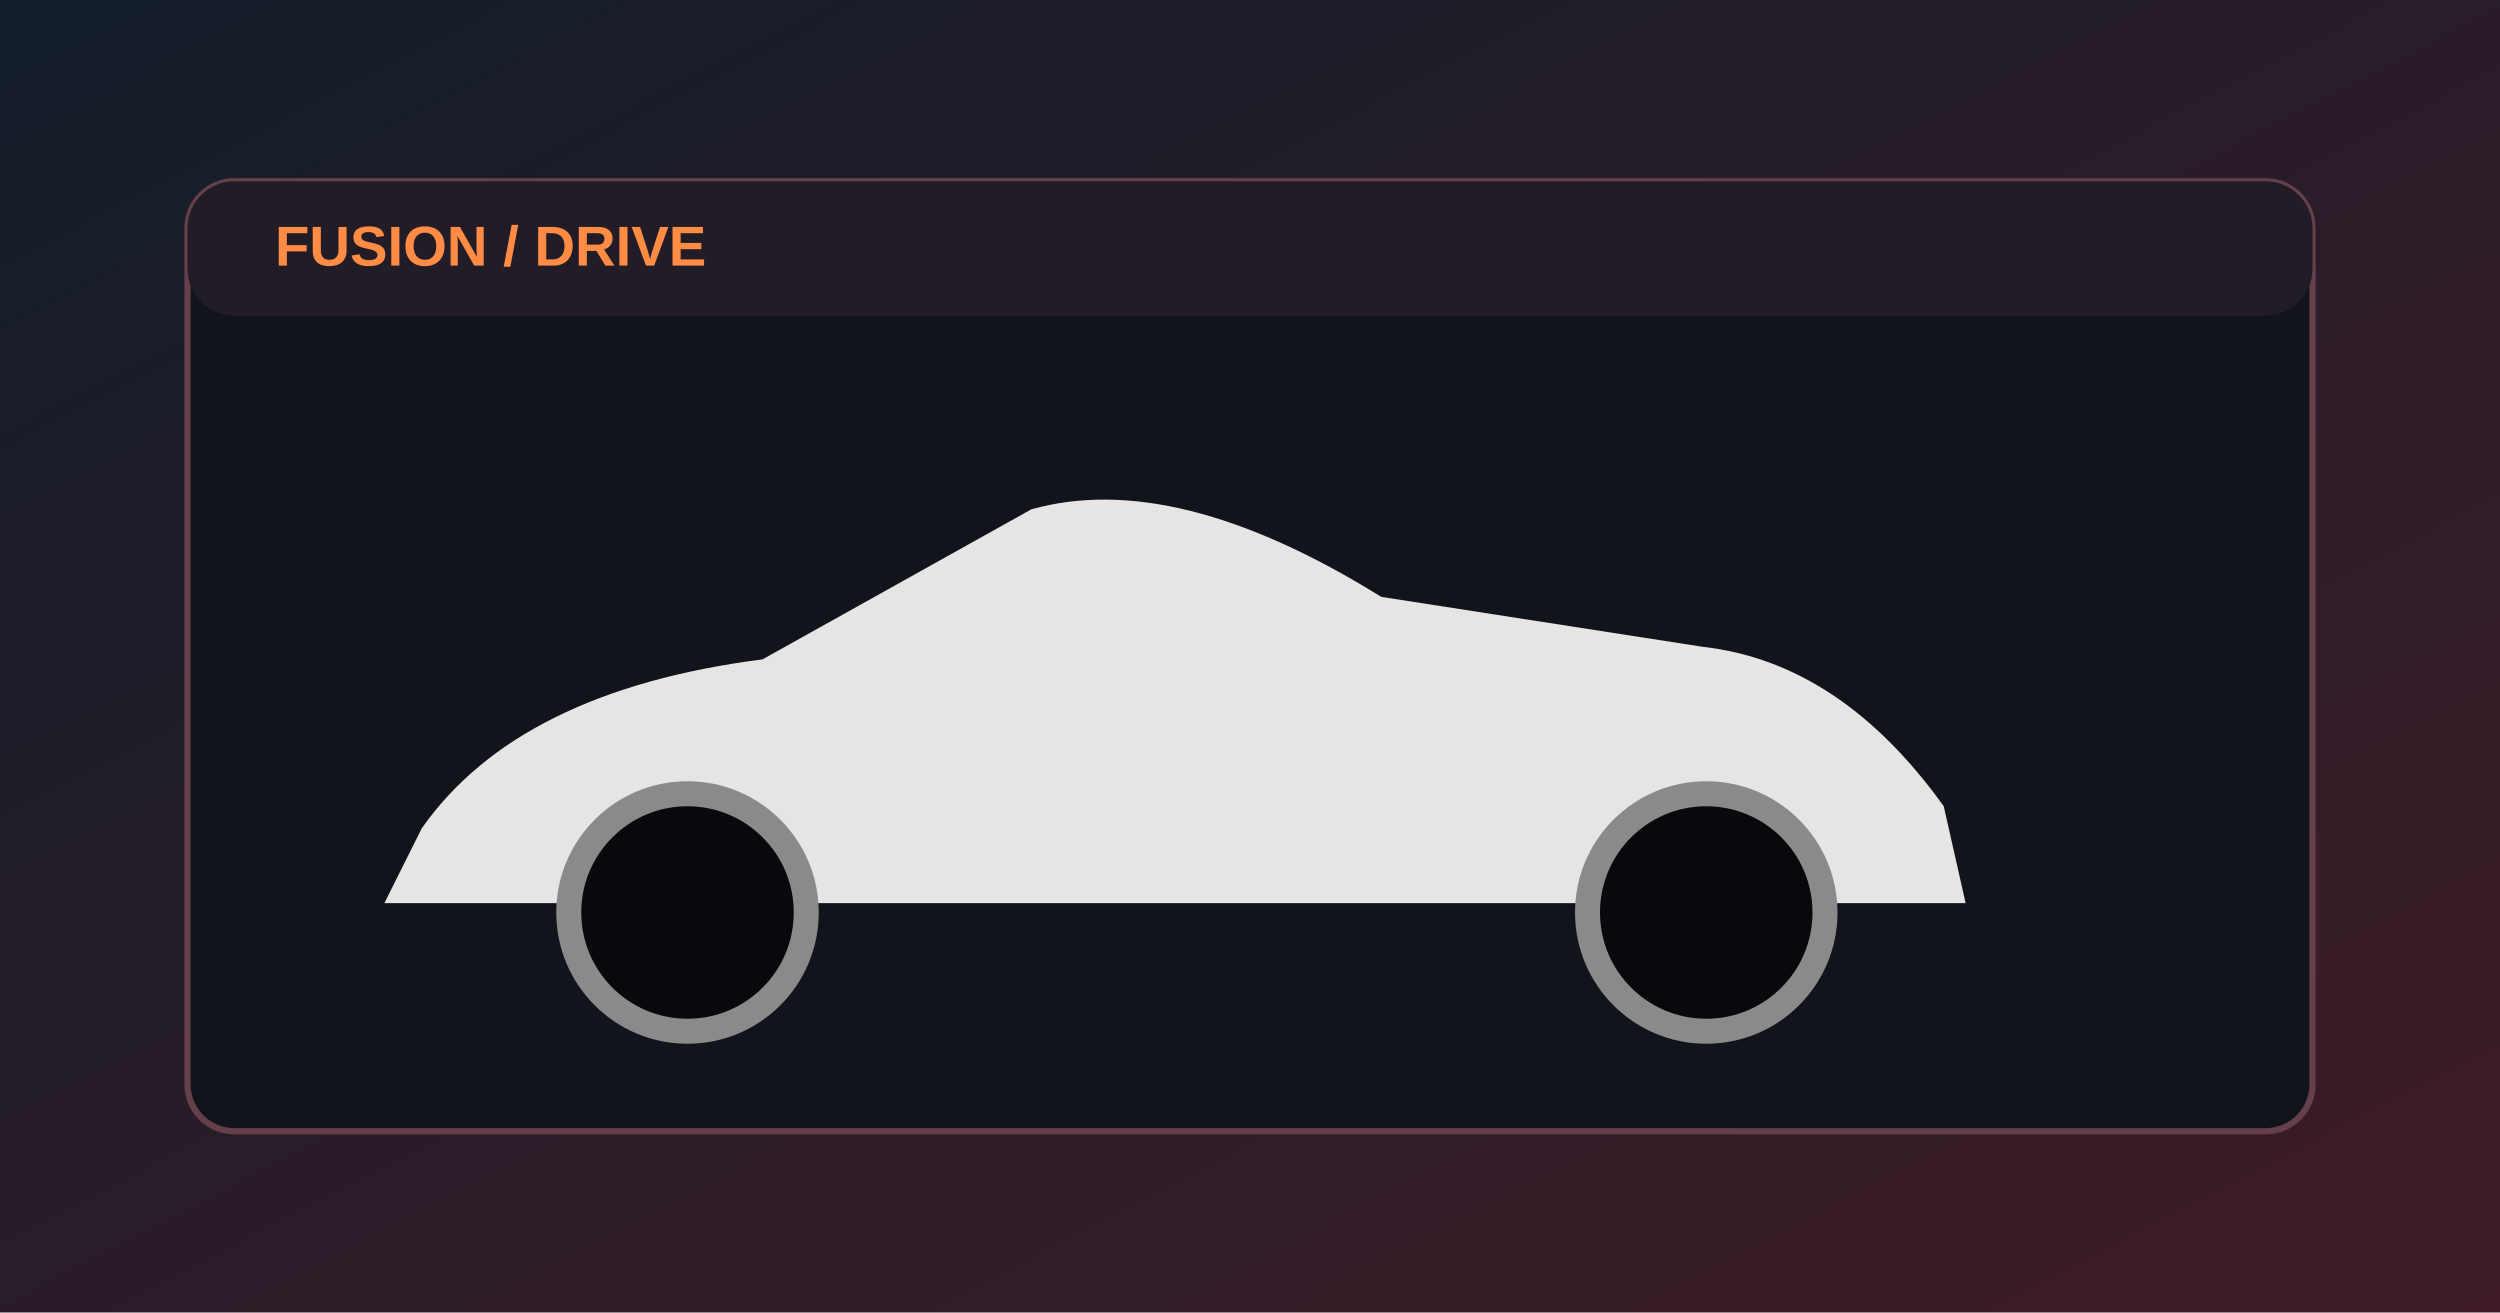
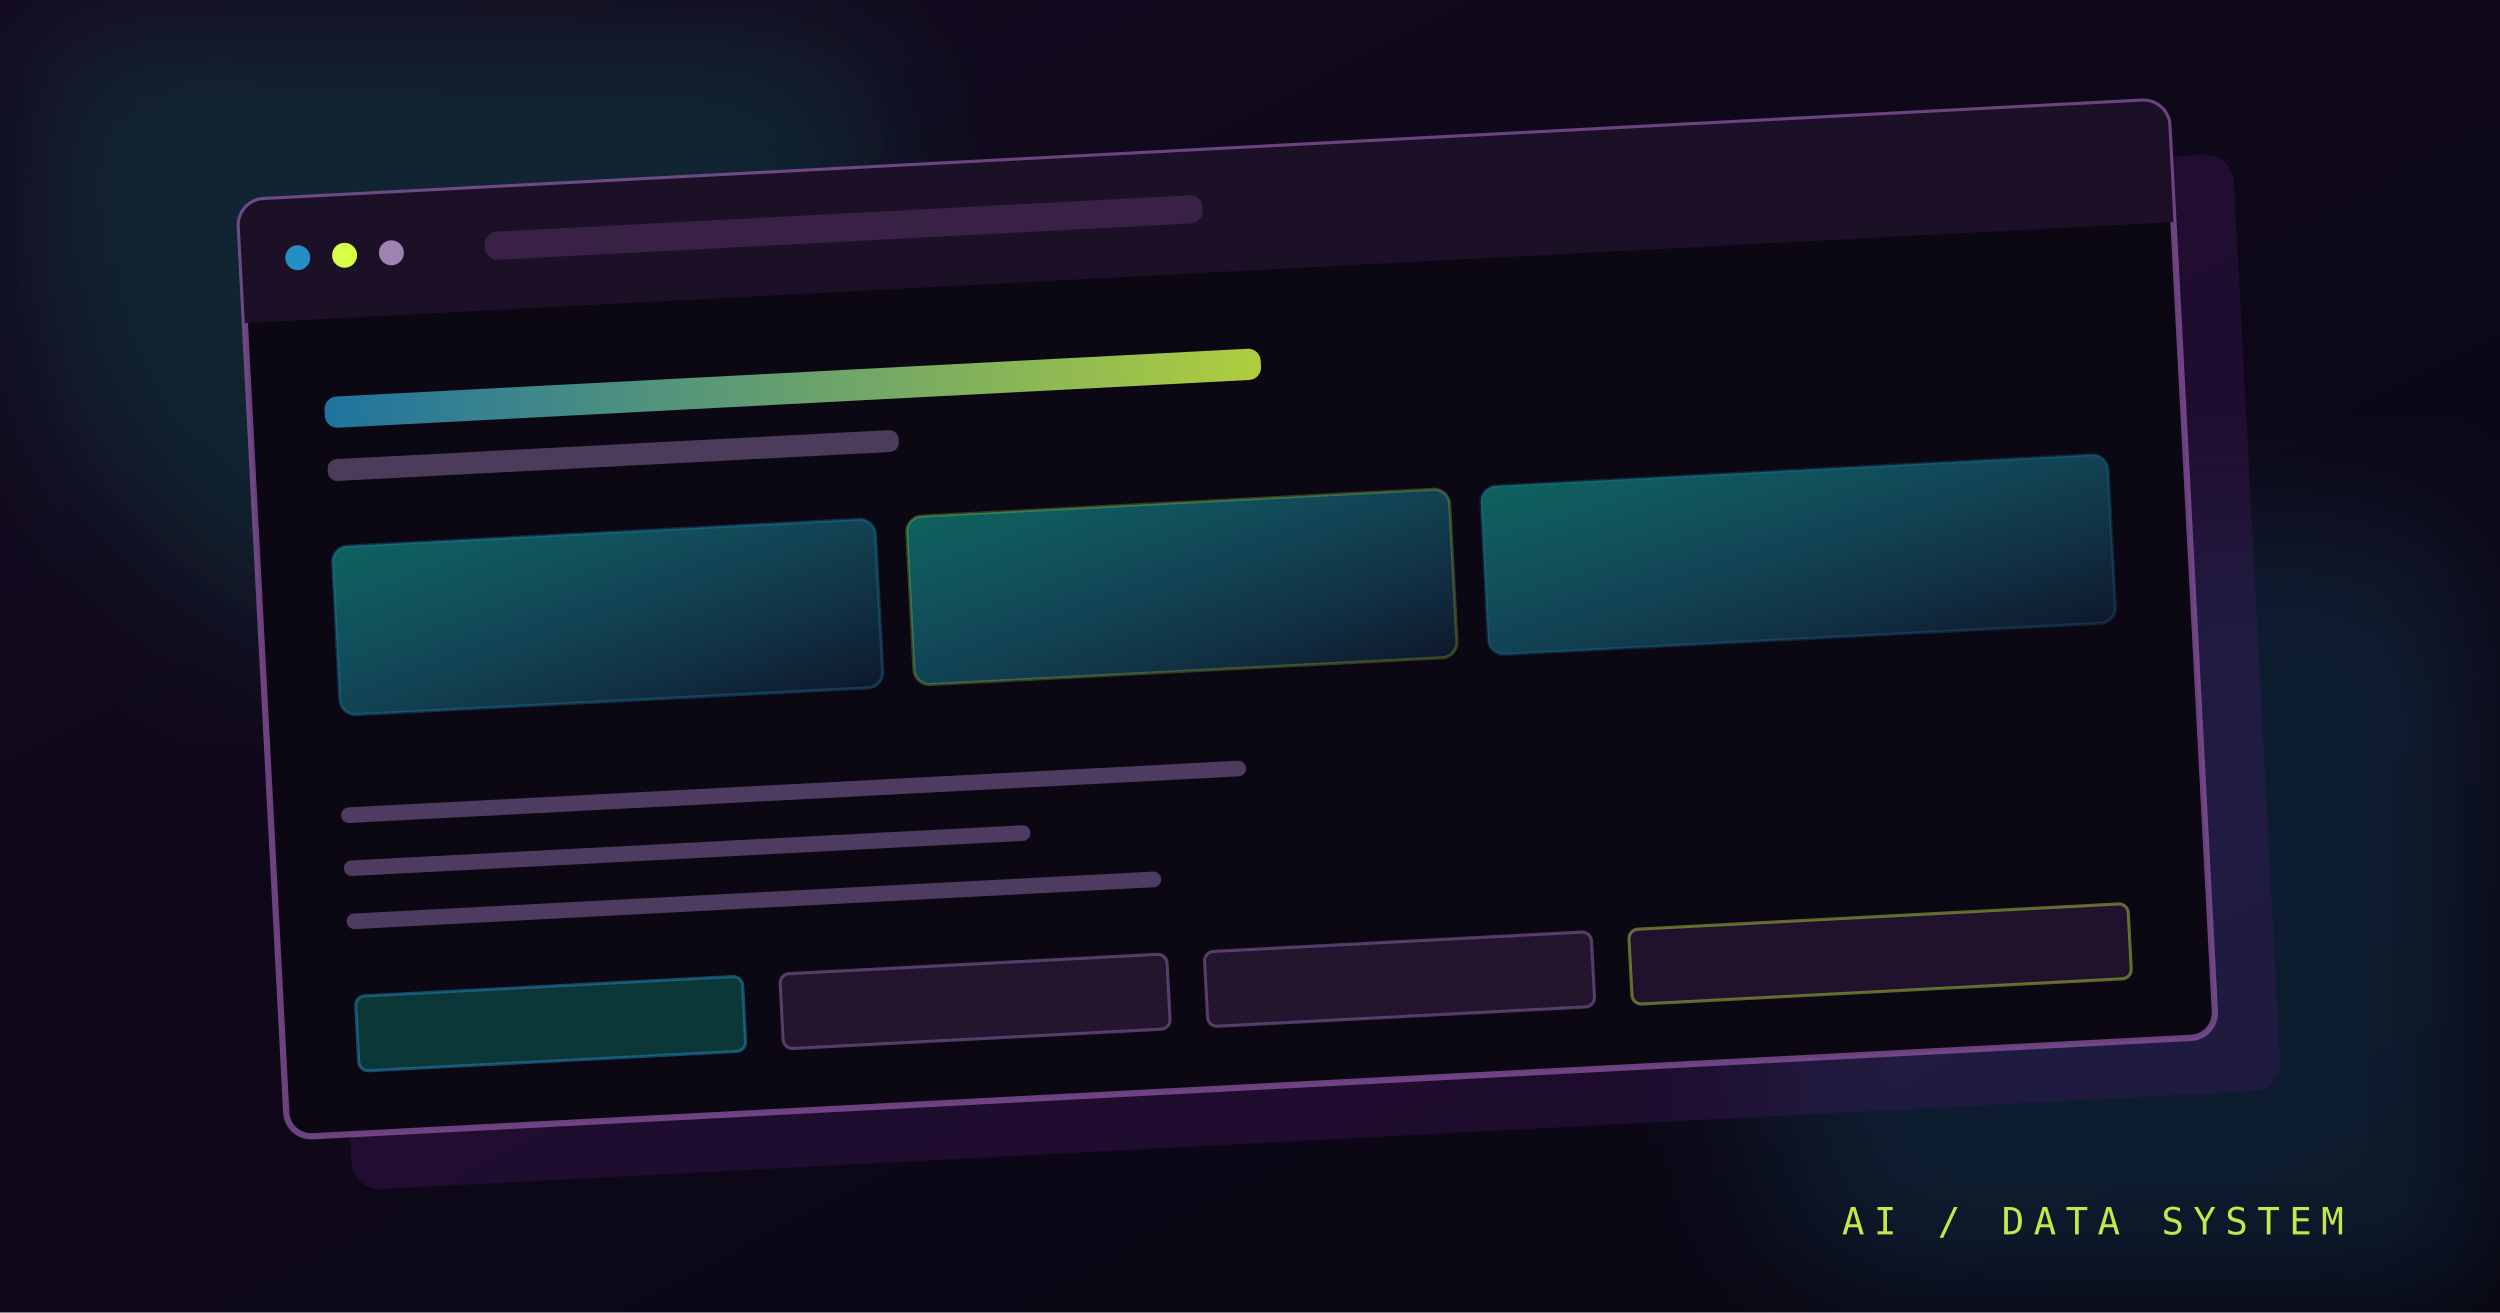
- <svg xmlns="http://www.w3.org/2000/svg" viewBox="0 0 800 420">
+ <svg xmlns="http://www.w3.org/2000/svg" width="800" height="420" viewBox="0 0 800 420" role="img" aria-label="AI / DATA SYSTEM placeholder preview">
  <defs>
-     <linearGradient id="g" x2="1" y2="1">
-       <stop stop-color="#131e2a" />
-       <stop offset="1" stop-color="#3e1b26" />
+     <linearGradient id="bg" x1="0" y1="0" x2="1" y2="1">
+       <stop stop-color="#140a20" />
+       <stop offset="1" stop-color="#080611" />
    </linearGradient>
+     <linearGradient id="glow" x1="0" y1="0" x2="1" y2="1">
+       <stop stop-color="#0e726a" stop-opacity=".85" />
+       <stop offset="1" stop-color="#248fc2" stop-opacity=".12" />
+     </linearGradient>
+     <linearGradient id="line" x1="0" y1="0" x2="1" y2="0">
+       <stop stop-color="#248fc2" />
+       <stop offset="1" stop-color="#d8ff48" />
+     </linearGradient>
+     <filter id="blur">
+       <feGaussianBlur stdDeviation="24" />
+     </filter>
  </defs>
-   <rect width="800" height="420" fill="url(#g)" />
-   <rect x="60" y="58" width="680" height="304" rx="15" fill="#11141b" stroke="#65404a" stroke-width="2" />
-   <rect x="60" y="58" width="680" height="43" rx="15" fill="#211c25" />
-   <text x="88" y="85" fill="#ff8b45" font-family="Arial" font-weight="bold" font-size="18">FUSION / DRIVE</text>
-   <path d="M135 265 Q166 221 244 211 L330 163 Q376 150 442 191 L545 207 Q589 212 622 258 L629 289 L123 289Z" fill="#e7e5e3" />
-   <circle cx="220" cy="292" r="38" fill="#08090c" stroke="#8a8a8a" stroke-width="8" />
-   <circle cx="546" cy="292" r="38" fill="#08090c" stroke="#8a8a8a" stroke-width="8" />
+   <rect width="800" height="420" fill="url(#bg)" />
+   <circle cx="145" cy="70" r="140" fill="#0e726a" opacity=".25" filter="url(#blur)" />
+   <circle cx="720" cy="325" r="160" fill="#248fc2" opacity=".16" filter="url(#blur)" />
+   <g transform="translate(84 48) rotate(-3 310 155)">
+     <rect x="20" y="18" width="618" height="300" rx="9" fill="#50196c" opacity=".28" />
+     <rect width="618" height="300" rx="8" fill="#0b0713" stroke="#8c55a1" stroke-opacity=".75" stroke-width="2" />
+     <path d="M8 0h602a8 8 0 0 1 8 8v31H0V8a8 8 0 0 1 8-8Z" fill="#1b1026" />
+     <circle cx="18" cy="19" r="4" fill="#248fc2" />
+     <circle cx="33" cy="19" r="4" fill="#d8ff48" />
+     <circle cx="48" cy="19" r="4" fill="#9f82b2" />
+     <rect x="78" y="14" width="230" height="9" rx="4" fill="#382145" />
+     <rect x="24" y="64" width="300" height="10" rx="4" fill="url(#line)" opacity=".8" />
+     <rect x="24" y="84" width="183" height="7" rx="3" fill="#655277" opacity=".7" />
+     <rect x="24" y="112" width="174" height="54" rx="5" fill="url(#glow)" stroke="#248fc2" stroke-opacity=".3" />
+     <rect x="208" y="112" width="174" height="54" rx="5" fill="url(#glow)" stroke="#d8ff48" stroke-opacity=".22" />
+     <rect x="392" y="112" width="201" height="54" rx="5" fill="url(#glow)" stroke="#248fc2" stroke-opacity=".22" />
+     <path d="M25 198h285M25 215h215M25 232h256" stroke="#4e3b60" stroke-width="5" stroke-linecap="round" />
+     <rect x="24" y="256" width="124" height="24" rx="3" fill="#0e726a" fill-opacity=".45" stroke="#248fc2" stroke-opacity=".5" />
+     <rect x="160" y="256" width="124" height="24" rx="3" fill="#24152f" stroke="#715088" stroke-opacity=".7" />
+     <rect x="296" y="256" width="124" height="24" rx="3" fill="#24152f" stroke="#715088" stroke-opacity=".7" />
+     <rect x="432" y="256" width="160" height="24" rx="3" fill="#20122d" stroke="#d8ff48" stroke-opacity=".4" />
+   </g>
+   <text x="750" y="395" text-anchor="end" fill="#d8ff48" opacity=".9" font-family="monospace" font-size="12" letter-spacing="3">AI / DATA SYSTEM</text>
</svg>
